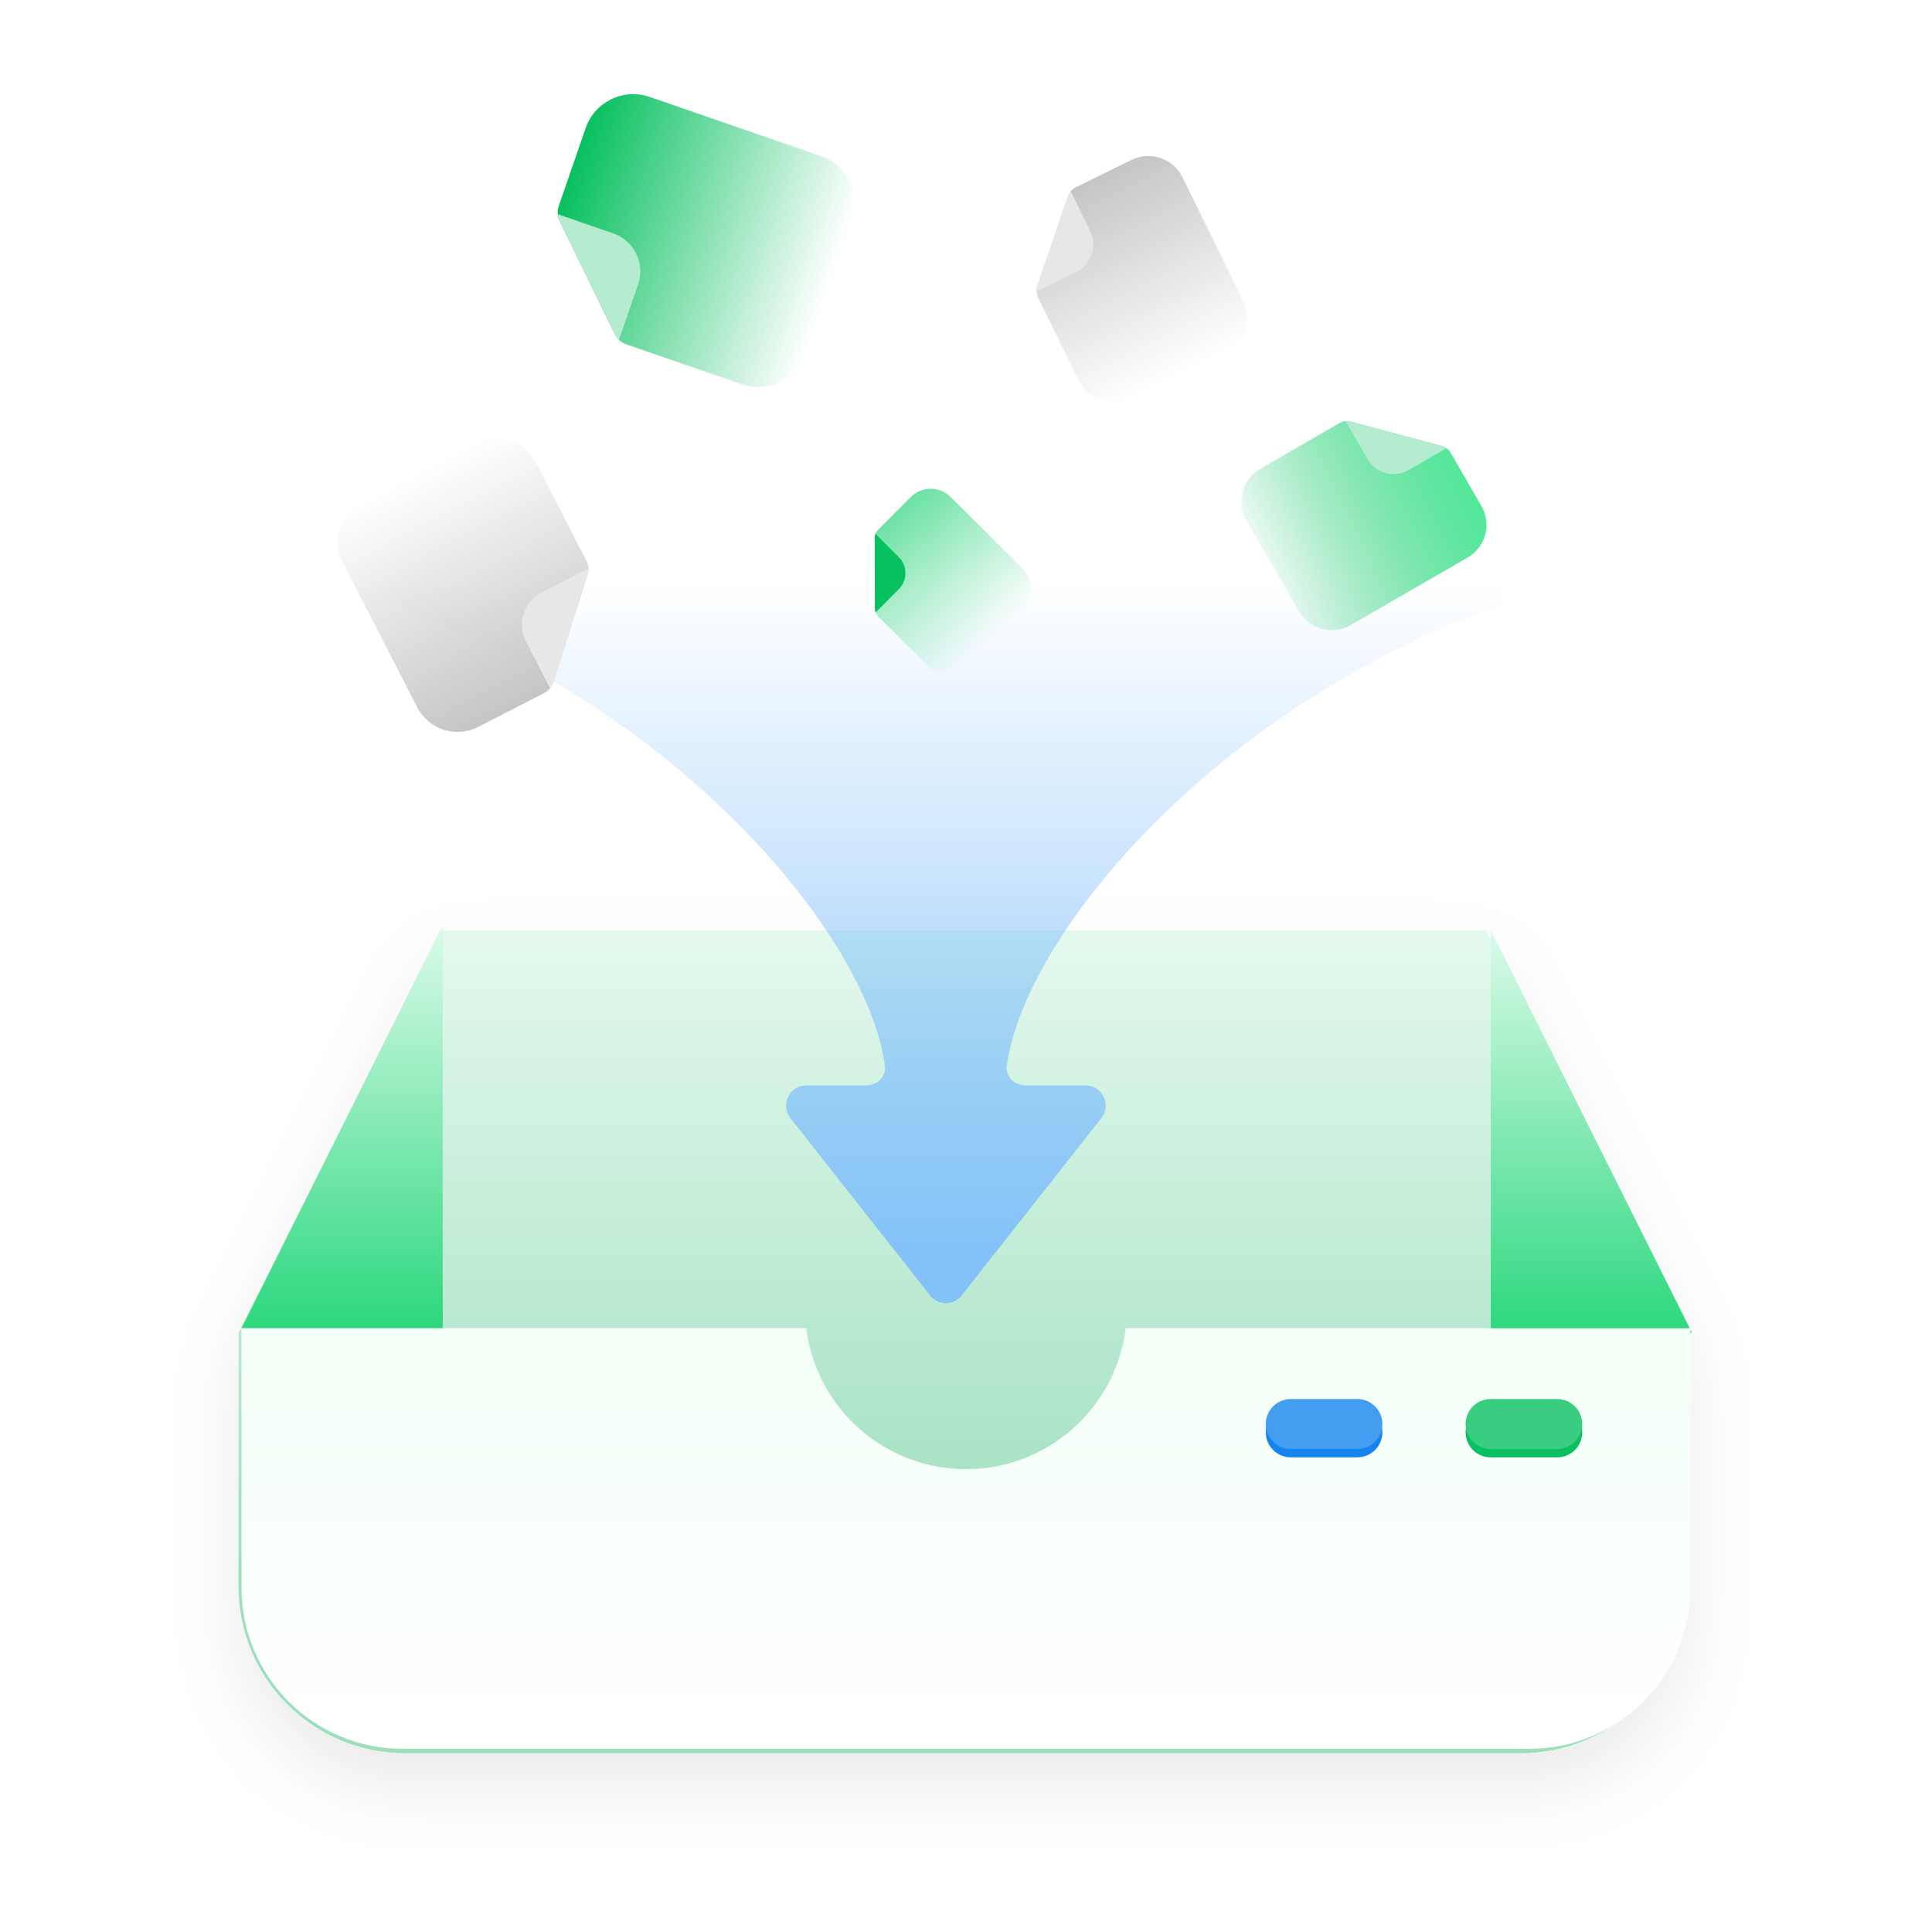
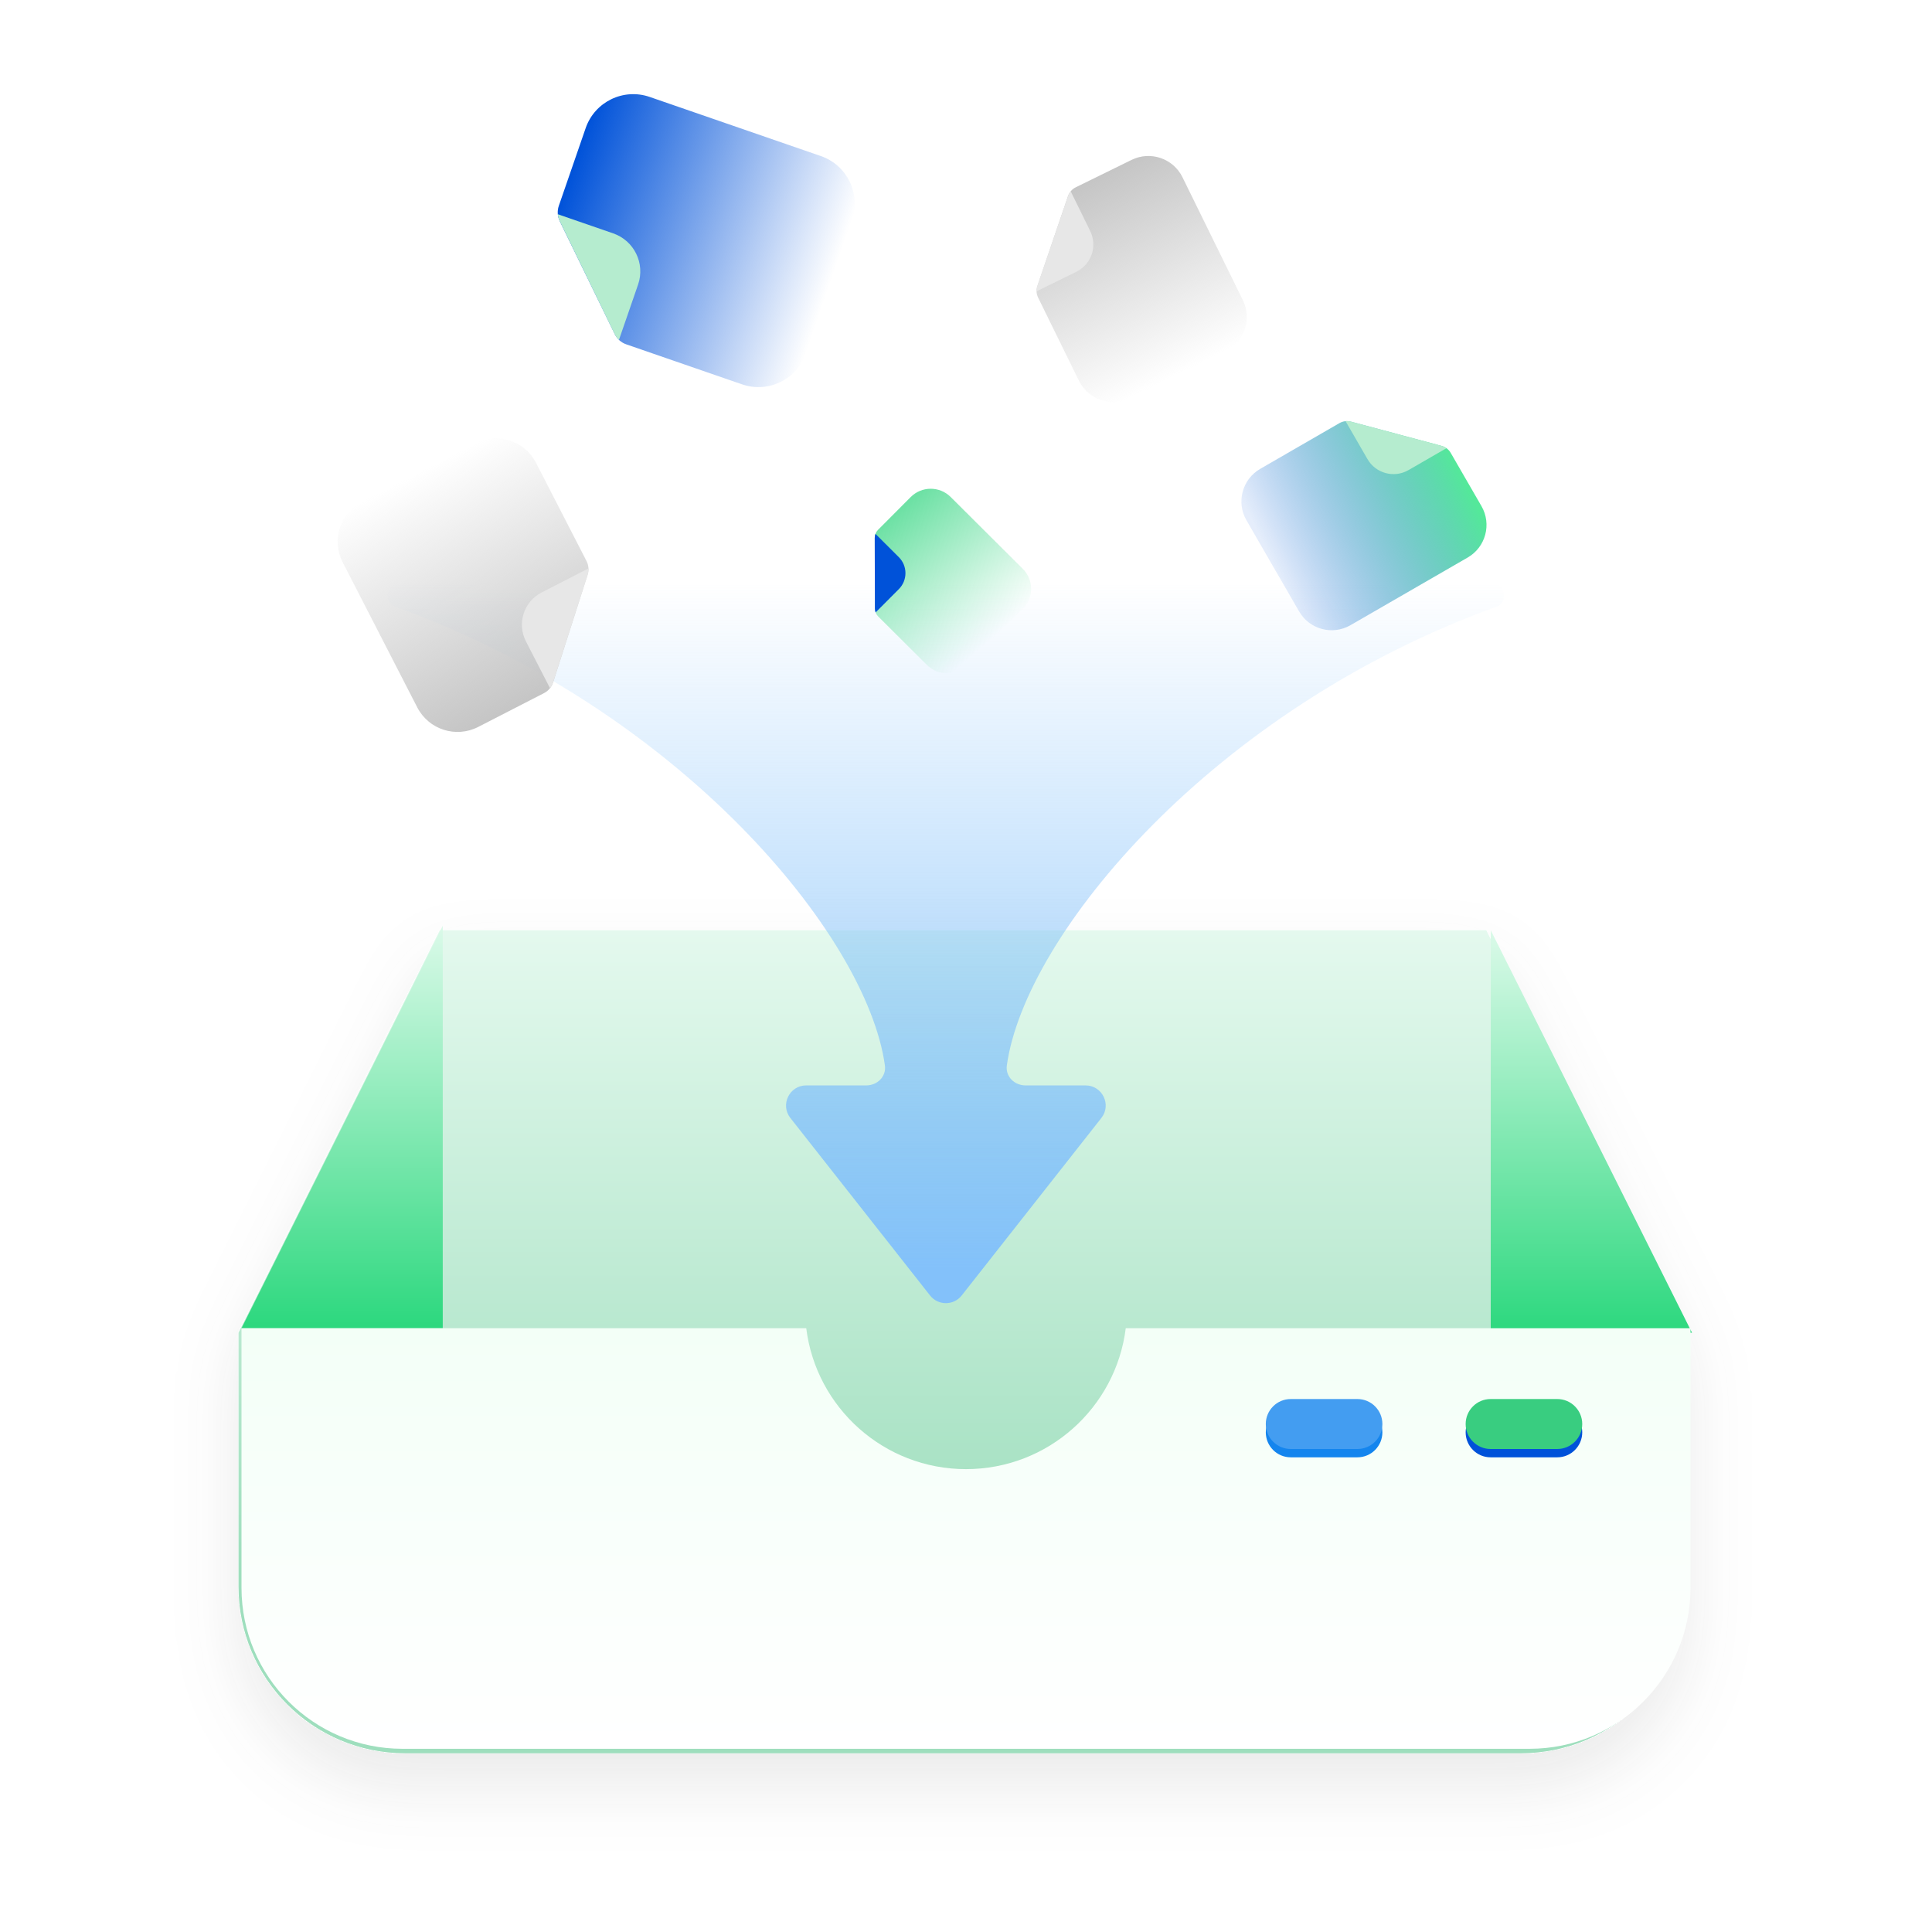
<svg xmlns="http://www.w3.org/2000/svg" width="162" height="162" viewBox="0 0 162 162" fill="none">
  <g filter="url(#filter0_d_6022_51731)">
    <path d="M36.875 78L20 111.75V133.047C20 140.76 26.253 147.013 33.965 147.013H80.75H127.534C135.247 147.013 141.5 140.76 141.5 133.047V111.75L124.625 78H80.75H36.875Z" fill="url(#paint0_linear_6022_51731)" />
  </g>
  <path d="M37.125 111.375V77.625L20.25 111.375H37.125Z" fill="url(#paint1_linear_6022_51731)" />
  <path d="M125 111.75V78L141.875 111.75H125Z" fill="url(#paint2_linear_6022_51731)" />
  <path d="M77.986 108.627L66.274 93.744C65.403 92.636 66.192 91.013 67.6 91.013H72.635C73.567 91.013 74.329 90.263 74.201 89.339C72.675 78.35 56.88 59.435 33.101 50.855C32.173 50.52 32.407 48.938 33.393 48.938H125.232C126.218 48.938 126.452 50.52 125.524 50.855C101.744 59.435 85.95 78.35 84.424 89.339C84.296 90.263 85.058 91.013 85.99 91.013H91.025C92.433 91.013 93.222 92.636 92.351 93.744L80.639 108.627C79.963 109.486 78.662 109.486 77.986 108.627Z" fill="url(#paint3_linear_6022_51731)" />
  <path fill-rule="evenodd" clip-rule="evenodd" d="M67.604 111.375H20.25V133.138C20.25 140.594 26.294 146.638 33.75 146.638H128.25C135.706 146.638 141.75 140.594 141.75 133.138V111.375H94.395C93.565 118.034 87.884 123.188 80.999 123.188C74.115 123.188 68.434 118.034 67.604 111.375Z" fill="url(#paint4_linear_6022_51731)" />
  <path d="M46.937 18.544C46.741 18.141 46.713 17.677 46.859 17.254L49.11 10.738C49.871 8.535 52.273 7.367 54.475 8.127L68.83 13.086C71.033 13.847 72.201 16.249 71.441 18.451L67.584 29.616C66.823 31.819 64.421 32.987 62.219 32.226L52.512 28.873C52.089 28.727 51.741 28.419 51.545 28.017L46.937 18.544Z" fill="url(#paint5_linear_6022_51731)" />
  <mask id="mask0_6022_51731" style="mask-type:alpha" maskUnits="userSpaceOnUse" x="46" y="7" width="26" height="26">
    <path d="M46.937 18.544C46.741 18.141 46.713 17.677 46.859 17.254L49.11 10.738C49.871 8.535 52.273 7.367 54.475 8.127L68.83 13.086C71.033 13.847 72.201 16.249 71.441 18.451L67.584 29.616C66.823 31.819 64.421 32.987 62.219 32.226L52.512 28.873C52.089 28.727 51.741 28.419 51.545 28.017L46.937 18.544Z" fill="#D9D9D9" />
  </mask>
  <g mask="url(#mask0_6022_51731)">
    <path d="M43.876 25.89L46.631 17.915L51.416 19.568C53.178 20.177 54.113 22.098 53.504 23.86L51.851 28.645L43.876 25.89Z" fill="#B5ECCF" />
  </g>
  <path d="M89.557 16.439C89.666 16.118 89.899 15.854 90.203 15.705L94.883 13.407C96.465 12.63 98.377 13.283 99.153 14.864L104.217 25.175C104.993 26.756 104.341 28.668 102.759 29.445L94.74 33.383C93.158 34.16 91.246 33.507 90.469 31.925L87.046 24.953C86.897 24.65 86.874 24.299 86.984 23.979L89.557 16.439Z" fill="url(#paint6_linear_6022_51731)" />
  <mask id="mask1_6022_51731" style="mask-type:alpha" maskUnits="userSpaceOnUse" x="86" y="13" width="19" height="21">
    <path d="M89.557 16.439C89.666 16.118 89.899 15.854 90.203 15.705L94.883 13.407C96.465 12.63 98.377 13.283 99.153 14.864L104.217 25.175C104.993 26.756 104.341 28.668 102.759 29.445L94.74 33.383C93.158 34.16 91.246 33.507 90.469 31.925L87.046 24.953C86.897 24.65 86.874 24.299 86.984 23.979L89.557 16.439Z" fill="#D9D9D9" />
  </mask>
  <g mask="url(#mask1_6022_51731)">
    <path d="M84 18.751L89.728 15.938L91.416 19.375C92.037 20.64 91.515 22.17 90.25 22.791L86.813 24.479L84 18.751Z" fill="#E7E7E7" />
  </g>
  <path d="M46.373 57.229C46.25 57.612 45.98 57.931 45.621 58.116L40.1 60.953C38.234 61.912 35.944 61.177 34.986 59.311L28.735 47.149C27.777 45.284 28.512 42.994 30.378 42.035L39.837 37.174C41.702 36.215 43.992 36.95 44.951 38.816L49.178 47.039C49.362 47.398 49.396 47.815 49.273 48.198L46.373 57.229Z" fill="url(#paint7_linear_6022_51731)" />
  <mask id="mask2_6022_51731" style="mask-type:alpha" maskUnits="userSpaceOnUse" x="28" y="36" width="22" height="26">
    <path d="M46.373 57.229C46.25 57.612 45.98 57.931 45.621 58.116L40.1 60.953C38.234 61.912 35.944 61.177 34.986 59.311L28.735 47.149C27.777 45.284 28.512 42.994 30.378 42.035L39.837 37.174C41.702 36.215 43.992 36.95 44.951 38.816L49.178 47.039C49.362 47.398 49.396 47.815 49.273 48.198L46.373 57.229Z" fill="#D9D9D9" />
  </mask>
  <g mask="url(#mask2_6022_51731)">
    <path d="M52.938 54.356L46.181 57.828L44.098 53.774C43.331 52.282 43.919 50.45 45.411 49.683L49.465 47.599L52.938 54.356Z" fill="#E7E7E7" />
  </g>
  <path d="M120.88 37.389C121.203 37.476 121.479 37.687 121.646 37.977L124.223 42.44C125.093 43.948 124.577 45.877 123.069 46.747L113.238 52.423C111.729 53.294 109.801 52.777 108.93 51.269L104.515 43.623C103.645 42.115 104.161 40.186 105.67 39.315L112.317 35.477C112.607 35.31 112.951 35.265 113.274 35.351L120.88 37.389Z" fill="url(#paint8_linear_6022_51731)" />
  <mask id="mask3_6022_51731" style="mask-type:alpha" maskUnits="userSpaceOnUse" x="104" y="35" width="21" height="18">
    <path d="M120.88 37.389C121.203 37.476 121.479 37.687 121.646 37.977L124.223 42.44C125.093 43.948 124.577 45.877 123.069 46.747L113.238 52.423C111.729 53.294 109.801 52.777 108.93 51.269L104.515 43.623C103.645 42.115 104.161 40.186 105.67 39.315L112.317 35.477C112.607 35.31 112.951 35.265 113.274 35.351L120.88 37.389Z" fill="#D9D9D9" />
  </mask>
  <g mask="url(#mask3_6022_51731)">
    <path d="M118.231 32.063L121.385 37.524L118.108 39.416C116.901 40.113 115.358 39.7 114.662 38.493L112.77 35.216L118.231 32.063Z" fill="#B5ECCF" />
  </g>
  <path d="M73.348 45.098C73.348 44.847 73.447 44.605 73.625 44.427L76.36 41.681C77.285 40.752 78.786 40.749 79.715 41.674L85.764 47.699C86.692 48.624 86.695 50.126 85.771 51.054L81.085 55.759C80.16 56.687 78.658 56.69 77.73 55.766L73.639 51.691C73.461 51.514 73.361 51.273 73.36 51.021L73.348 45.098Z" fill="url(#paint9_linear_6022_51731)" />
  <mask id="mask4_6022_51731" style="mask-type:alpha" maskUnits="userSpaceOnUse" x="73" y="40" width="14" height="17">
    <path d="M73.348 45.098C73.348 44.847 73.447 44.605 73.625 44.427L76.36 41.681C77.285 40.752 78.786 40.749 79.715 41.674L85.764 47.699C86.692 48.624 86.695 50.126 85.771 51.054L81.085 55.759C80.16 56.687 78.658 56.69 77.73 55.766L73.639 51.691C73.461 51.514 73.361 51.273 73.36 51.021L73.348 45.098Z" fill="#D9D9D9" />
  </mask>
  <g mask="url(#mask4_6022_51731)">
-     <path d="M70 48.066L73.347 44.705L75.364 46.714C76.107 47.453 76.109 48.655 75.37 49.397L73.361 51.414L70 48.066Z" fill="#07C05F" />
+     <path d="M70 48.066L73.347 44.705L75.364 46.714C76.107 47.453 76.109 48.655 75.37 49.397L73.361 51.414L70 48.066Z" fill="#0052D9" />
  </g>
  <path d="M106.138 120.103C106.138 118.946 107.076 118.009 108.233 118.009H113.819C114.976 118.009 115.914 118.946 115.914 120.103V120.103C115.914 121.26 114.976 122.198 113.819 122.198H108.233C107.076 122.198 106.138 121.26 106.138 120.103V120.103Z" fill="#1485EE" />
-   <path d="M122.896 120.103C122.896 118.946 123.834 118.009 124.991 118.009H130.578C131.734 118.009 132.672 118.946 132.672 120.103V120.103C132.672 121.26 131.734 122.198 130.578 122.198H124.991C123.834 122.198 122.896 121.26 122.896 120.103V120.103Z" fill="#07C05F" />
+   <path d="M122.896 120.103C122.896 118.946 123.834 118.009 124.991 118.009H130.578C131.734 118.009 132.672 118.946 132.672 120.103V120.103C132.672 121.26 131.734 122.198 130.578 122.198H124.991C123.834 122.198 122.896 121.26 122.896 120.103V120.103Z" fill="#0052D9" />
  <rect x="106.138" y="117.31" width="9.776" height="4.19" rx="2.095" fill="#439DF1" />
  <rect x="122.896" y="117.31" width="9.776" height="4.19" rx="2.095" fill="#39CD80" />
  <defs>
    <filter id="filter0_d_6022_51731" x="14.414" y="75.207" width="132.672" height="80.185" filterUnits="userSpaceOnUse" color-interpolation-filters="sRGB">
      <feFlood flood-opacity="0" result="BackgroundImageFix" />
      <feColorMatrix in="SourceAlpha" type="matrix" values="0 0 0 0 0 0 0 0 0 0 0 0 0 0 0 0 0 0 127 0" result="hardAlpha" />
      <feOffset dy="2.793" />
      <feGaussianBlur stdDeviation="2.793" />
      <feComposite in2="hardAlpha" operator="out" />
      <feColorMatrix type="matrix" values="0 0 0 0 0.193 0 0 0 0 0.193 0 0 0 0 0.193 0 0 0 0.1 0" />
      <feBlend mode="normal" in2="BackgroundImageFix" result="effect1_dropShadow_6022_51731" />
      <feBlend mode="normal" in="SourceGraphic" in2="effect1_dropShadow_6022_51731" result="shape" />
    </filter>
    <linearGradient id="paint0_linear_6022_51731" x1="80.75" y1="78" x2="80.75" y2="132" gradientUnits="userSpaceOnUse">
      <stop stop-color="#E4F9EE" />
      <stop offset="1" stop-color="#9EDEBD" />
    </linearGradient>
    <linearGradient id="paint1_linear_6022_51731" x1="28.688" y1="77.625" x2="28.688" y2="111.375" gradientUnits="userSpaceOnUse">
      <stop stop-color="#DBFAE9" />
      <stop offset="1" stop-color="#2CD87E" />
    </linearGradient>
    <linearGradient id="paint2_linear_6022_51731" x1="133.438" y1="78" x2="133.438" y2="111.75" gradientUnits="userSpaceOnUse">
      <stop stop-color="#DBFAE9" />
      <stop offset="1" stop-color="#2CD87E" />
    </linearGradient>
    <linearGradient id="paint3_linear_6022_51731" x1="79.312" y1="106.312" x2="79.312" y2="48.938" gradientUnits="userSpaceOnUse">
      <stop stop-color="#83C1FA" />
      <stop offset="1" stop-color="#83C1FA" stop-opacity="0" />
    </linearGradient>
    <linearGradient id="paint4_linear_6022_51731" x1="81" y1="111.375" x2="81" y2="146.638" gradientUnits="userSpaceOnUse">
      <stop stop-color="#F3FFF7" />
      <stop offset="1" stop-color="white" />
    </linearGradient>
    <linearGradient id="paint5_linear_6022_51731" x1="47.182" y1="16.32" x2="69.512" y2="24.034" gradientUnits="userSpaceOnUse">
-       <stop stop-color="#07C05F" />
-       <stop offset="1" stop-color="#07C05F" stop-opacity="0" />
+       <stop stop-color="#0052D9" />
+       <stop offset="1" stop-color="#0052D9" stop-opacity="0" />
    </linearGradient>
    <linearGradient id="paint6_linear_6022_51731" x1="90.874" y1="15.376" x2="98.749" y2="31.414" gradientUnits="userSpaceOnUse">
      <stop stop-color="#C5C5C5" />
      <stop offset="1" stop-color="#C5C5C5" stop-opacity="0" />
    </linearGradient>
    <linearGradient id="paint7_linear_6022_51731" x1="44.83" y1="58.523" x2="35.107" y2="39.604" gradientUnits="userSpaceOnUse">
      <stop stop-color="#C5C5C5" />
      <stop offset="1" stop-color="#C5C5C5" stop-opacity="0" />
    </linearGradient>
    <linearGradient id="paint8_linear_6022_51731" x1="121.732" y1="38.126" x2="105.974" y2="45.824" gradientUnits="userSpaceOnUse">
      <stop stop-color="#54E89A" />
-       <stop offset="1" stop-color="#07C05F" stop-opacity="0.1" />
+       <stop offset="1" stop-color="#0052D9" stop-opacity="0.1" />
    </linearGradient>
    <linearGradient id="paint9_linear_6022_51731" x1="73.656" y1="44.395" x2="82.245" y2="54.373" gradientUnits="userSpaceOnUse">
      <stop stop-color="#6EE1A5" />
      <stop offset="1" stop-color="#6EE1A5" stop-opacity="0" />
    </linearGradient>
  </defs>
</svg>
